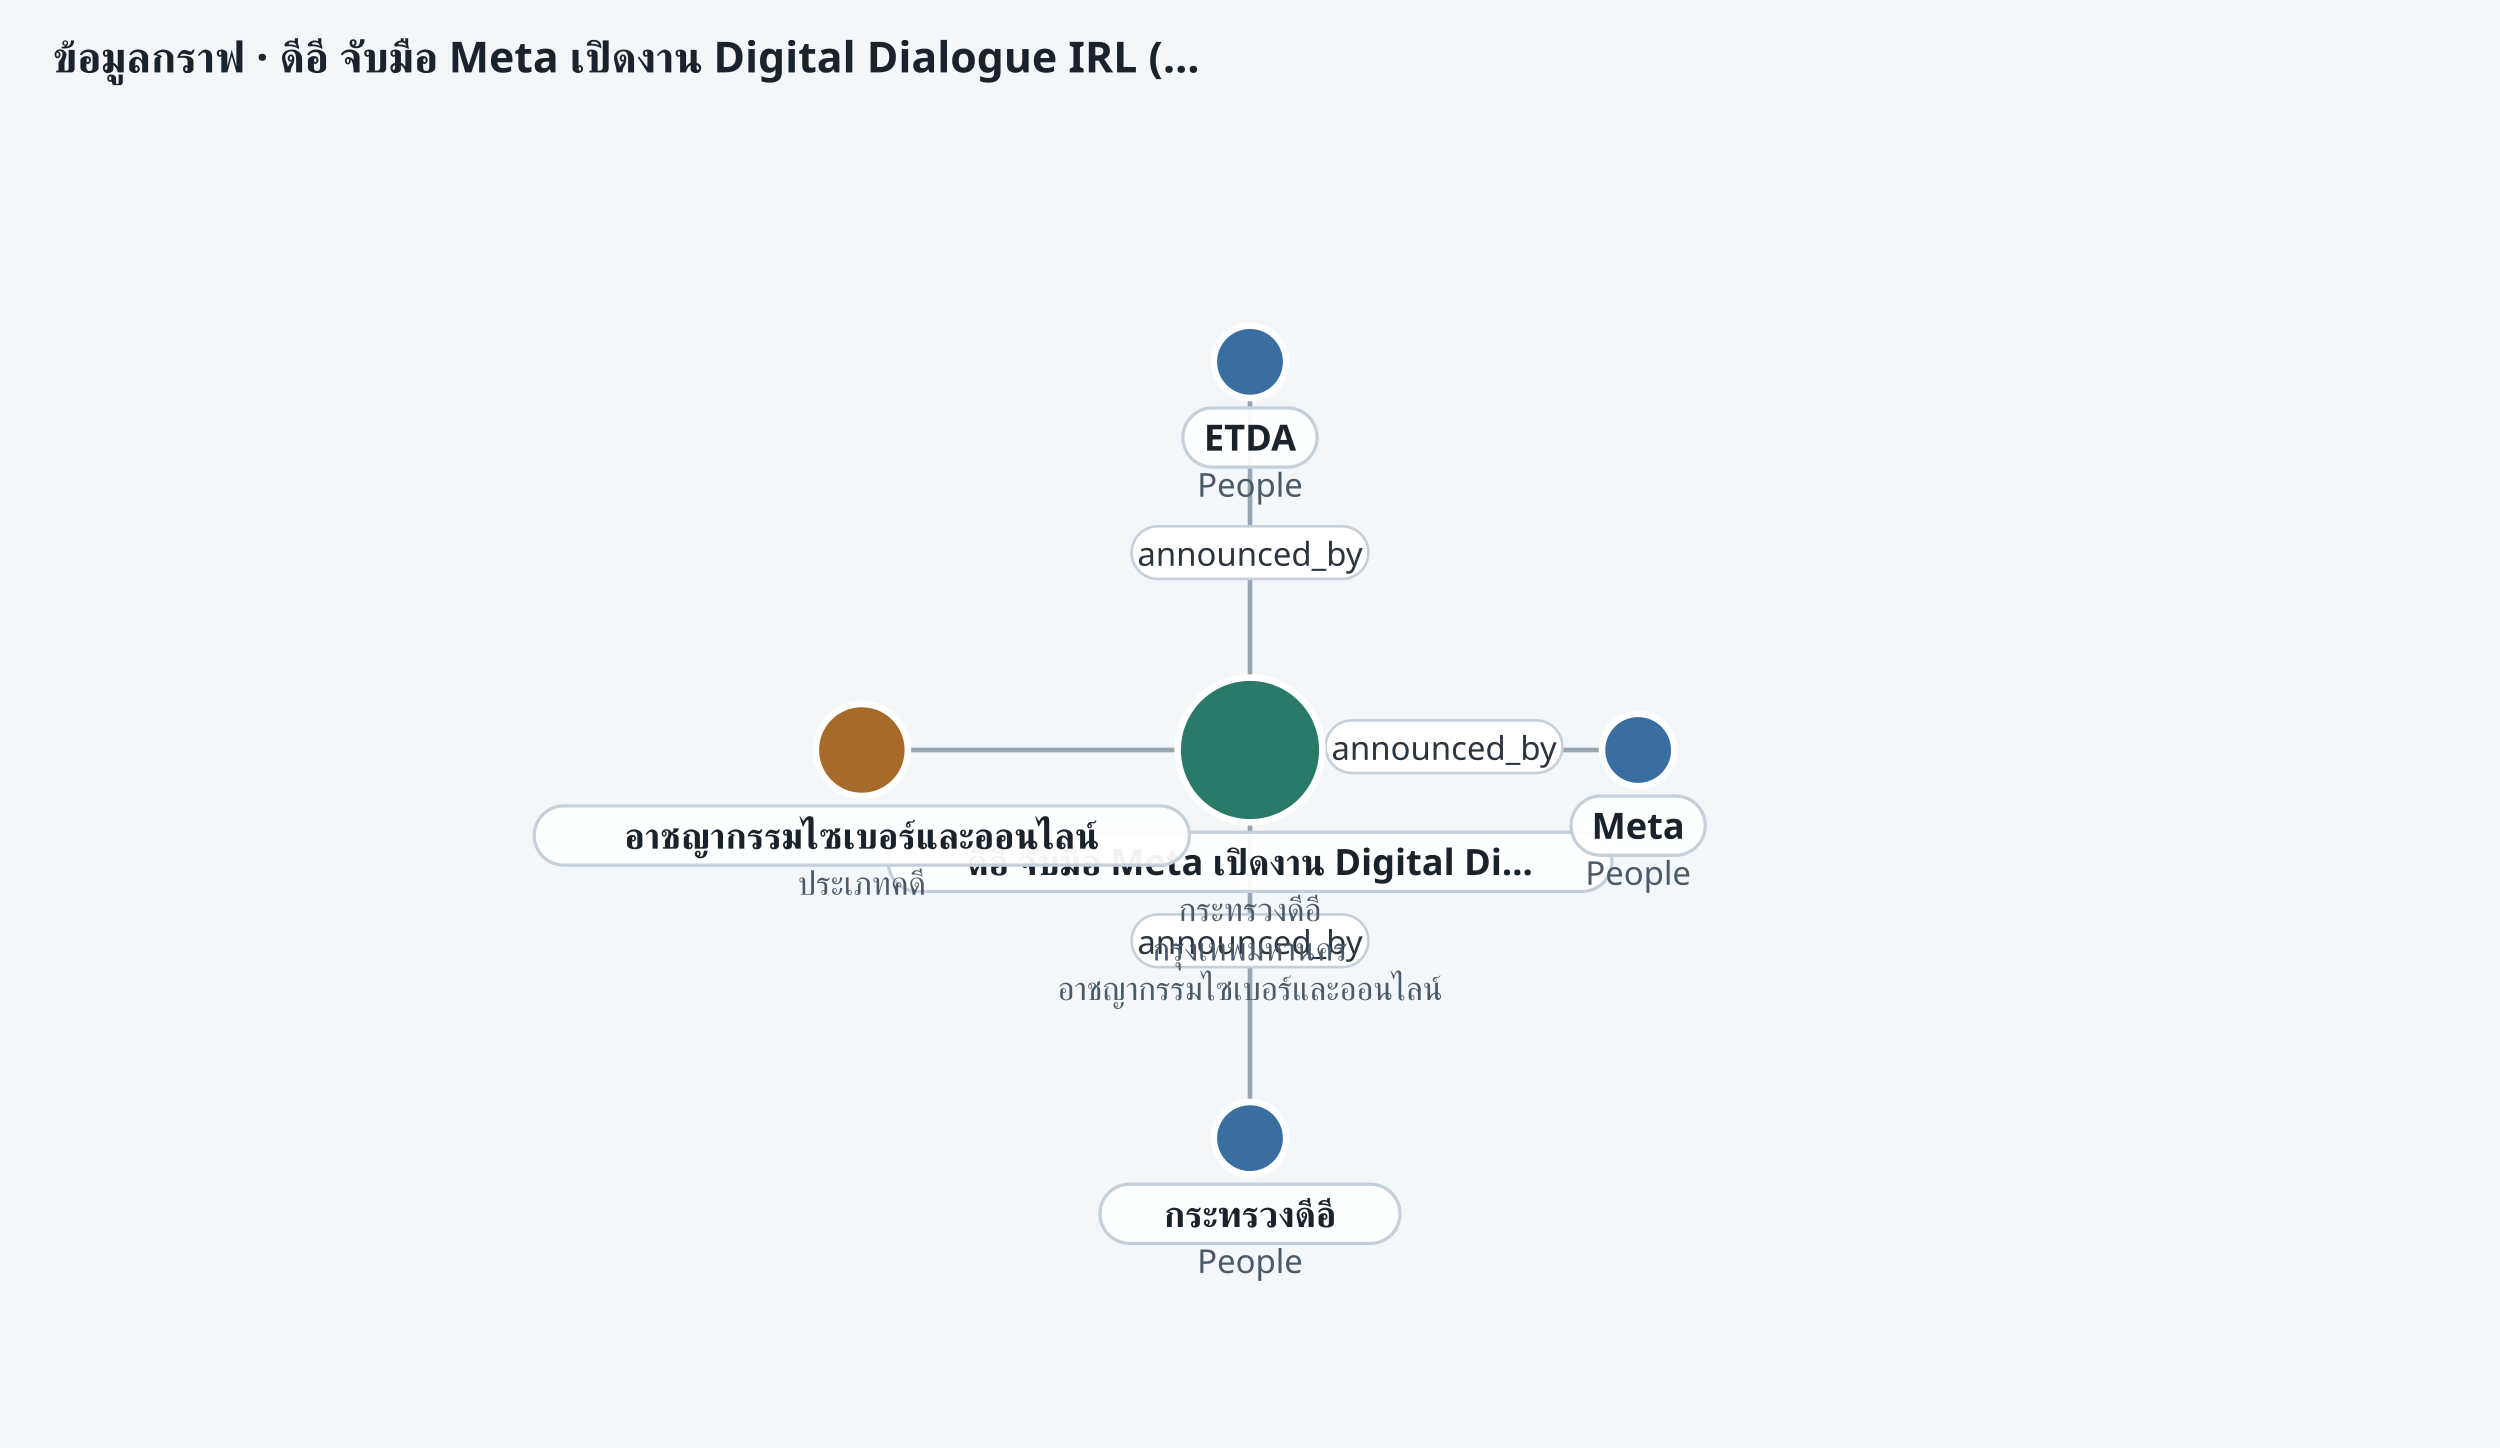
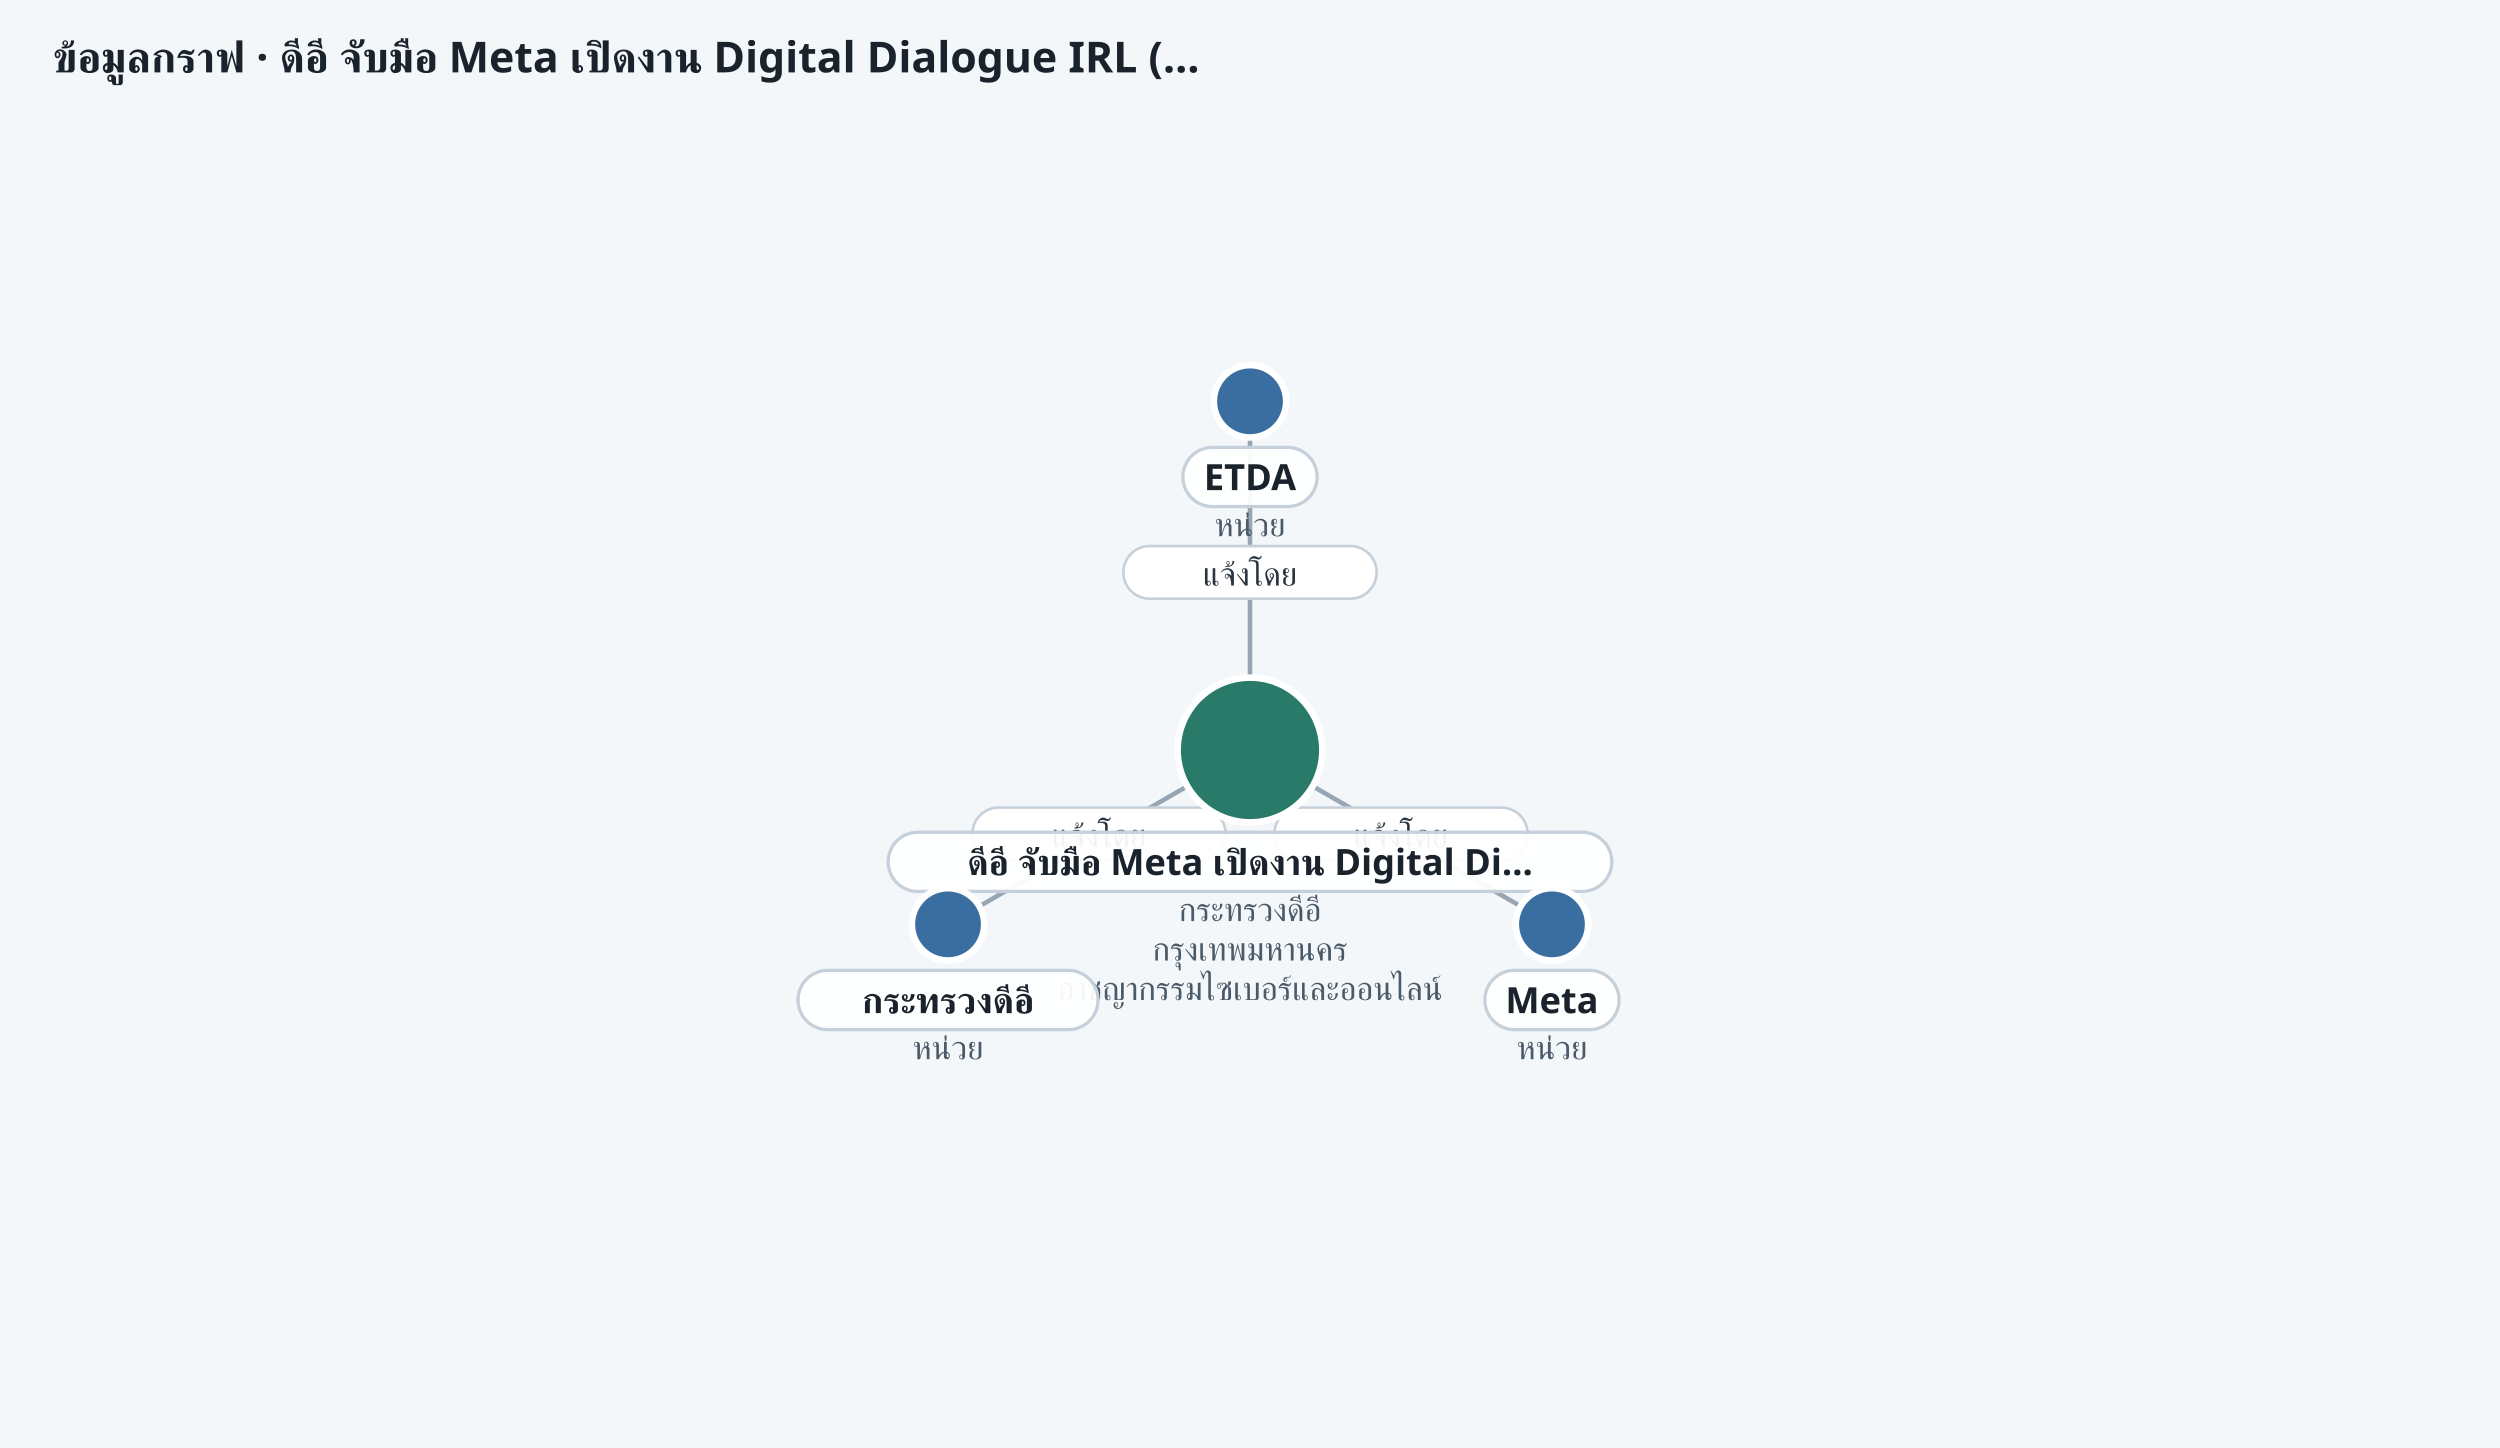
<svg xmlns="http://www.w3.org/2000/svg" width="760" height="440" viewBox="0 0 760 440" role="img" aria-label="ego graph 20261023-cyber-06">
  <rect width="100%" height="100%" fill="#f4f7fa" />
  <text x="16" y="22" font-size="13" font-weight="700" fill="#1a222c" font-family="Sarabun, Anuphan, sans-serif">ข้อมูลกราฟ · ดีอี จับมือ Meta เปิดงาน Digital Dialogue IRL (…</text>
-   <line x1="380.0" y1="228.0" x2="380.0" y2="110.0" stroke="#7a8a9a" stroke-width="1.4" opacity="0.75" />
-   <rect x="344.0" y="160.0" width="72" height="16" rx="8" fill="#fff" stroke="#c5d0da" stroke-width="0.8" />
-   <text x="380.0" y="172.0" text-anchor="middle" font-size="10" fill="#2a3540" font-family="Sarabun, Anuphan, sans-serif">announced_by</text>
-   <line x1="380.0" y1="228.0" x2="498.0" y2="228.0" stroke="#7a8a9a" stroke-width="1.4" opacity="0.75" />
-   <rect x="403.0" y="219.0" width="72" height="16" rx="8" fill="#fff" stroke="#c5d0da" stroke-width="0.8" />
-   <text x="439.0" y="231.0" text-anchor="middle" font-size="10" fill="#2a3540" font-family="Sarabun, Anuphan, sans-serif">announced_by</text>
-   <line x1="380.0" y1="228.0" x2="380.0" y2="346.0" stroke="#7a8a9a" stroke-width="1.4" opacity="0.75" />
-   <rect x="344.0" y="278.0" width="72" height="16" rx="8" fill="#fff" stroke="#c5d0da" stroke-width="0.8" />
-   <text x="380.0" y="290.0" text-anchor="middle" font-size="10" fill="#2a3540" font-family="Sarabun, Anuphan, sans-serif">announced_by</text>
-   <line x1="380.0" y1="228.0" x2="262.0" y2="228.0" stroke="#7a8a9a" stroke-width="1.4" opacity="0.75" />
+   <line x1="380.0" y1="228.0" x2="380.0" y2="122.0" stroke="#7a8a9a" stroke-width="1.4" opacity="0.75" />
+   <rect x="341.5" y="166.0" width="77.0" height="16" rx="8" fill="#fff" stroke="#c5d0da" stroke-width="0.8" />
+   <text x="380.0" y="178.0" text-anchor="middle" font-size="10" fill="#2a3540" font-family="Sarabun, Anuphan, sans-serif">แจ้งโดย</text>
+   <line x1="380.0" y1="228.0" x2="471.8" y2="281.0" stroke="#7a8a9a" stroke-width="1.4" opacity="0.75" />
+   <rect x="387.4" y="245.5" width="77.0" height="16" rx="8" fill="#fff" stroke="#c5d0da" stroke-width="0.8" />
+   <text x="425.9" y="257.5" text-anchor="middle" font-size="10" fill="#2a3540" font-family="Sarabun, Anuphan, sans-serif">แจ้งโดย</text>
+   <line x1="380.0" y1="228.0" x2="288.2" y2="281.0" stroke="#7a8a9a" stroke-width="1.4" opacity="0.75" />
+   <rect x="295.6" y="245.5" width="77.0" height="16" rx="8" fill="#fff" stroke="#c5d0da" stroke-width="0.8" />
+   <text x="334.1" y="257.5" text-anchor="middle" font-size="10" fill="#2a3540" font-family="Sarabun, Anuphan, sans-serif">แจ้งโดย</text>
  <circle cx="380.0" cy="228.0" r="22" fill="#2a7a6a" stroke="#fff" stroke-width="2" />
  <rect x="270.0" y="253.0" width="220.0" height="18" rx="9" fill="rgba(255,255,255,0.94)" stroke="#c5d0da" />
  <text x="380.0" y="266.0" text-anchor="middle" font-size="11" font-weight="600" fill="#1a222c" font-family="Sarabun, Anuphan, sans-serif">ดีอี จับมือ Meta เปิดงาน Digital Di…</text>
  <text x="380.0" y="280.0" text-anchor="middle" font-size="10" fill="#4a5a68" font-family="Sarabun, Anuphan, sans-serif">กระทรวงดีอี</text>
  <text x="380.0" y="292.0" text-anchor="middle" font-size="10" fill="#4a5a68" font-family="Sarabun, Anuphan, sans-serif">กรุงเทพมหานคร</text>
  <text x="380.0" y="304.0" text-anchor="middle" font-size="10" fill="#4a5a68" font-family="Sarabun, Anuphan, sans-serif">อาชญากรรมไซเบอร์และออนไลน์</text>
-   <circle cx="380.0" cy="110.0" r="11" fill="#3a6ea0" stroke="#fff" stroke-width="2" />
-   <rect x="359.6" y="124.0" width="40.8" height="18" rx="9" fill="rgba(255,255,255,0.94)" stroke="#c5d0da" />
-   <text x="380.0" y="137.0" text-anchor="middle" font-size="11" font-weight="600" fill="#1a222c" font-family="Sarabun, Anuphan, sans-serif">ETDA</text>
-   <text x="380.0" y="151.0" text-anchor="middle" font-size="10" fill="#4a5a68" font-family="Sarabun, Anuphan, sans-serif">People</text>
-   <circle cx="498.0" cy="228.0" r="11" fill="#3a6ea0" stroke="#fff" stroke-width="2" />
-   <rect x="477.6" y="242.0" width="40.8" height="18" rx="9" fill="rgba(255,255,255,0.94)" stroke="#c5d0da" />
-   <text x="498.0" y="255.0" text-anchor="middle" font-size="11" font-weight="600" fill="#1a222c" font-family="Sarabun, Anuphan, sans-serif">Meta</text>
-   <text x="498.0" y="269.0" text-anchor="middle" font-size="10" fill="#4a5a68" font-family="Sarabun, Anuphan, sans-serif">People</text>
-   <circle cx="380.0" cy="346.0" r="11" fill="#3a6ea0" stroke="#fff" stroke-width="2" />
-   <rect x="334.4" y="360.0" width="91.2" height="18" rx="9" fill="rgba(255,255,255,0.94)" stroke="#c5d0da" />
-   <text x="380.0" y="373.0" text-anchor="middle" font-size="11" font-weight="600" fill="#1a222c" font-family="Sarabun, Anuphan, sans-serif">กระทรวงดีอี</text>
-   <text x="380.0" y="387.0" text-anchor="middle" font-size="10" fill="#4a5a68" font-family="Sarabun, Anuphan, sans-serif">People</text>
-   <circle cx="262.0" cy="228.0" r="14" fill="#a66b2a" stroke="#fff" stroke-width="2" />
-   <rect x="162.4" y="245.0" width="199.2" height="18" rx="9" fill="rgba(255,255,255,0.94)" stroke="#c5d0da" />
-   <text x="262.0" y="258.0" text-anchor="middle" font-size="11" font-weight="600" fill="#1a222c" font-family="Sarabun, Anuphan, sans-serif">อาชญากรรมไซเบอร์และออนไลน์</text>
-   <text x="262.0" y="272.0" text-anchor="middle" font-size="10" fill="#4a5a68" font-family="Sarabun, Anuphan, sans-serif">ประเภทคดี</text>
+   <circle cx="380.0" cy="122.0" r="11" fill="#3a6ea0" stroke="#fff" stroke-width="2" />
+   <rect x="359.6" y="136.0" width="40.8" height="18" rx="9" fill="rgba(255,255,255,0.94)" stroke="#c5d0da" />
+   <text x="380.0" y="149.0" text-anchor="middle" font-size="11" font-weight="600" fill="#1a222c" font-family="Sarabun, Anuphan, sans-serif">ETDA</text>
+   <text x="380.0" y="163.0" text-anchor="middle" font-size="10" fill="#4a5a68" font-family="Sarabun, Anuphan, sans-serif">หน่วย</text>
+   <circle cx="471.8" cy="281.0" r="11" fill="#3a6ea0" stroke="#fff" stroke-width="2" />
+   <rect x="451.4" y="295.0" width="40.8" height="18" rx="9" fill="rgba(255,255,255,0.94)" stroke="#c5d0da" />
+   <text x="471.8" y="308.0" text-anchor="middle" font-size="11" font-weight="600" fill="#1a222c" font-family="Sarabun, Anuphan, sans-serif">Meta</text>
+   <text x="471.8" y="322.0" text-anchor="middle" font-size="10" fill="#4a5a68" font-family="Sarabun, Anuphan, sans-serif">หน่วย</text>
+   <circle cx="288.2" cy="281.0" r="11" fill="#3a6ea0" stroke="#fff" stroke-width="2" />
+   <rect x="242.6" y="295.0" width="91.2" height="18" rx="9" fill="rgba(255,255,255,0.94)" stroke="#c5d0da" />
+   <text x="288.2" y="308.0" text-anchor="middle" font-size="11" font-weight="600" fill="#1a222c" font-family="Sarabun, Anuphan, sans-serif">กระทรวงดีอี</text>
+   <text x="288.2" y="322.0" text-anchor="middle" font-size="10" fill="#4a5a68" font-family="Sarabun, Anuphan, sans-serif">หน่วย</text>
</svg>
